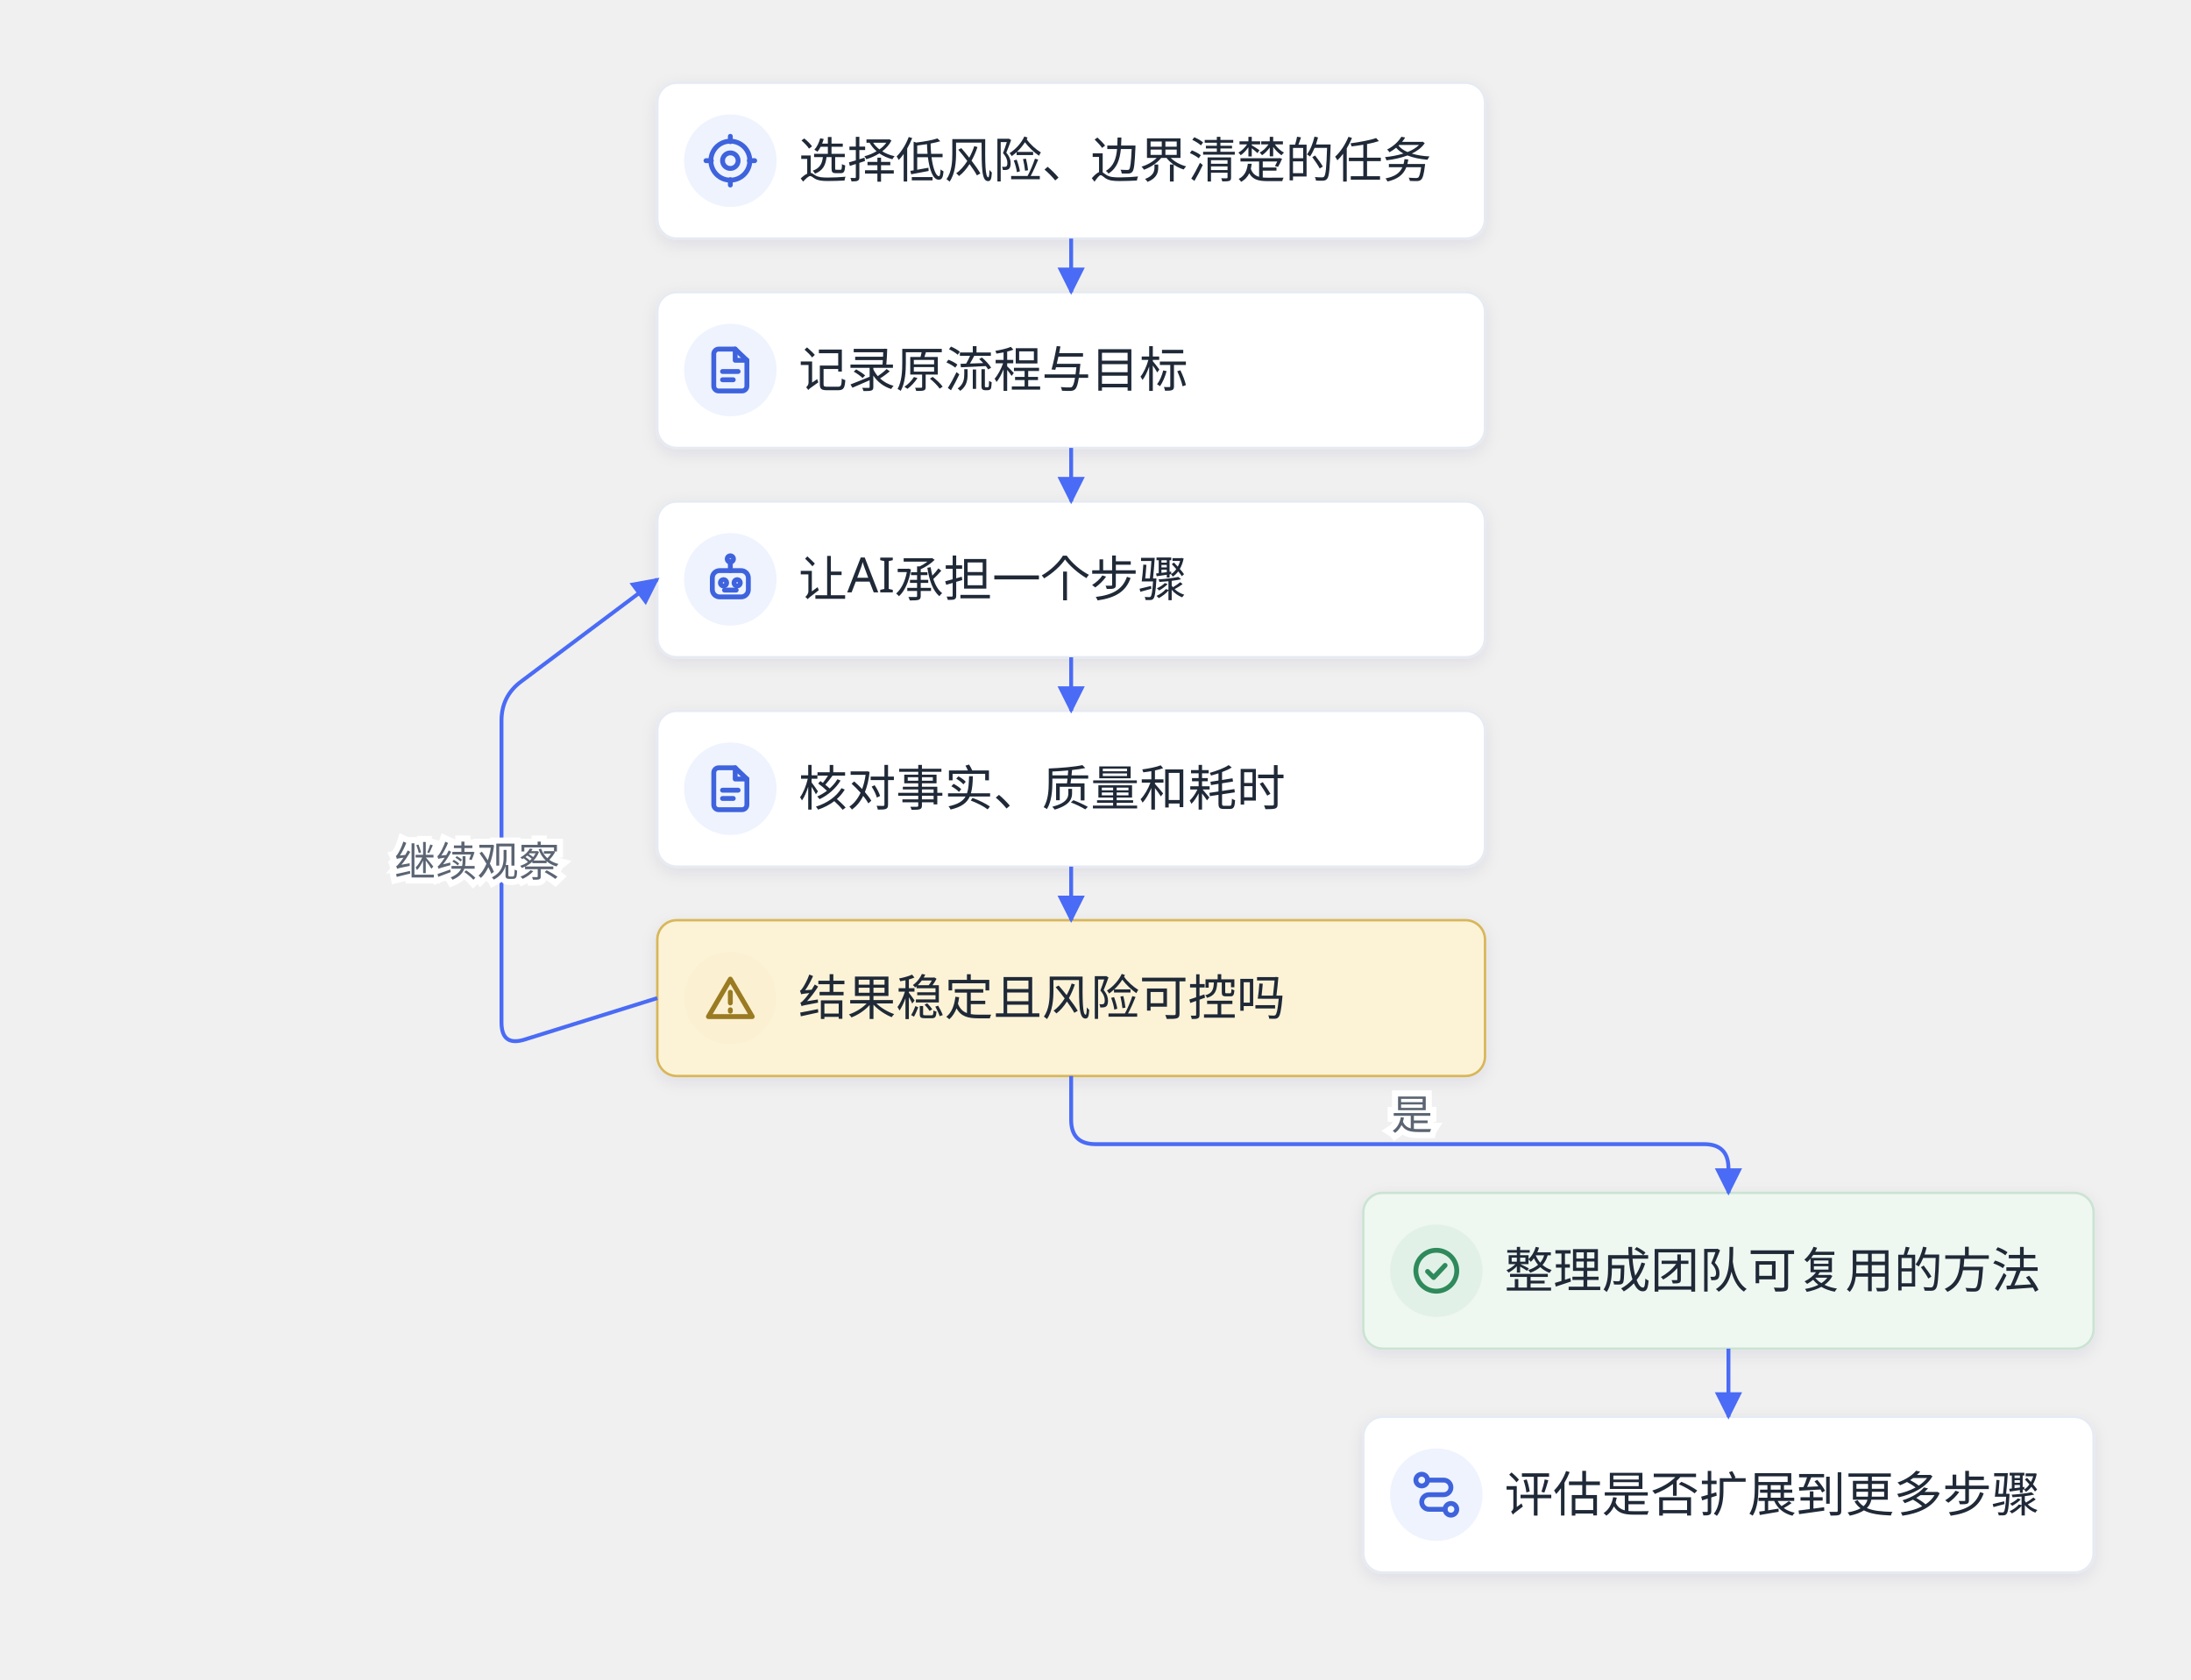
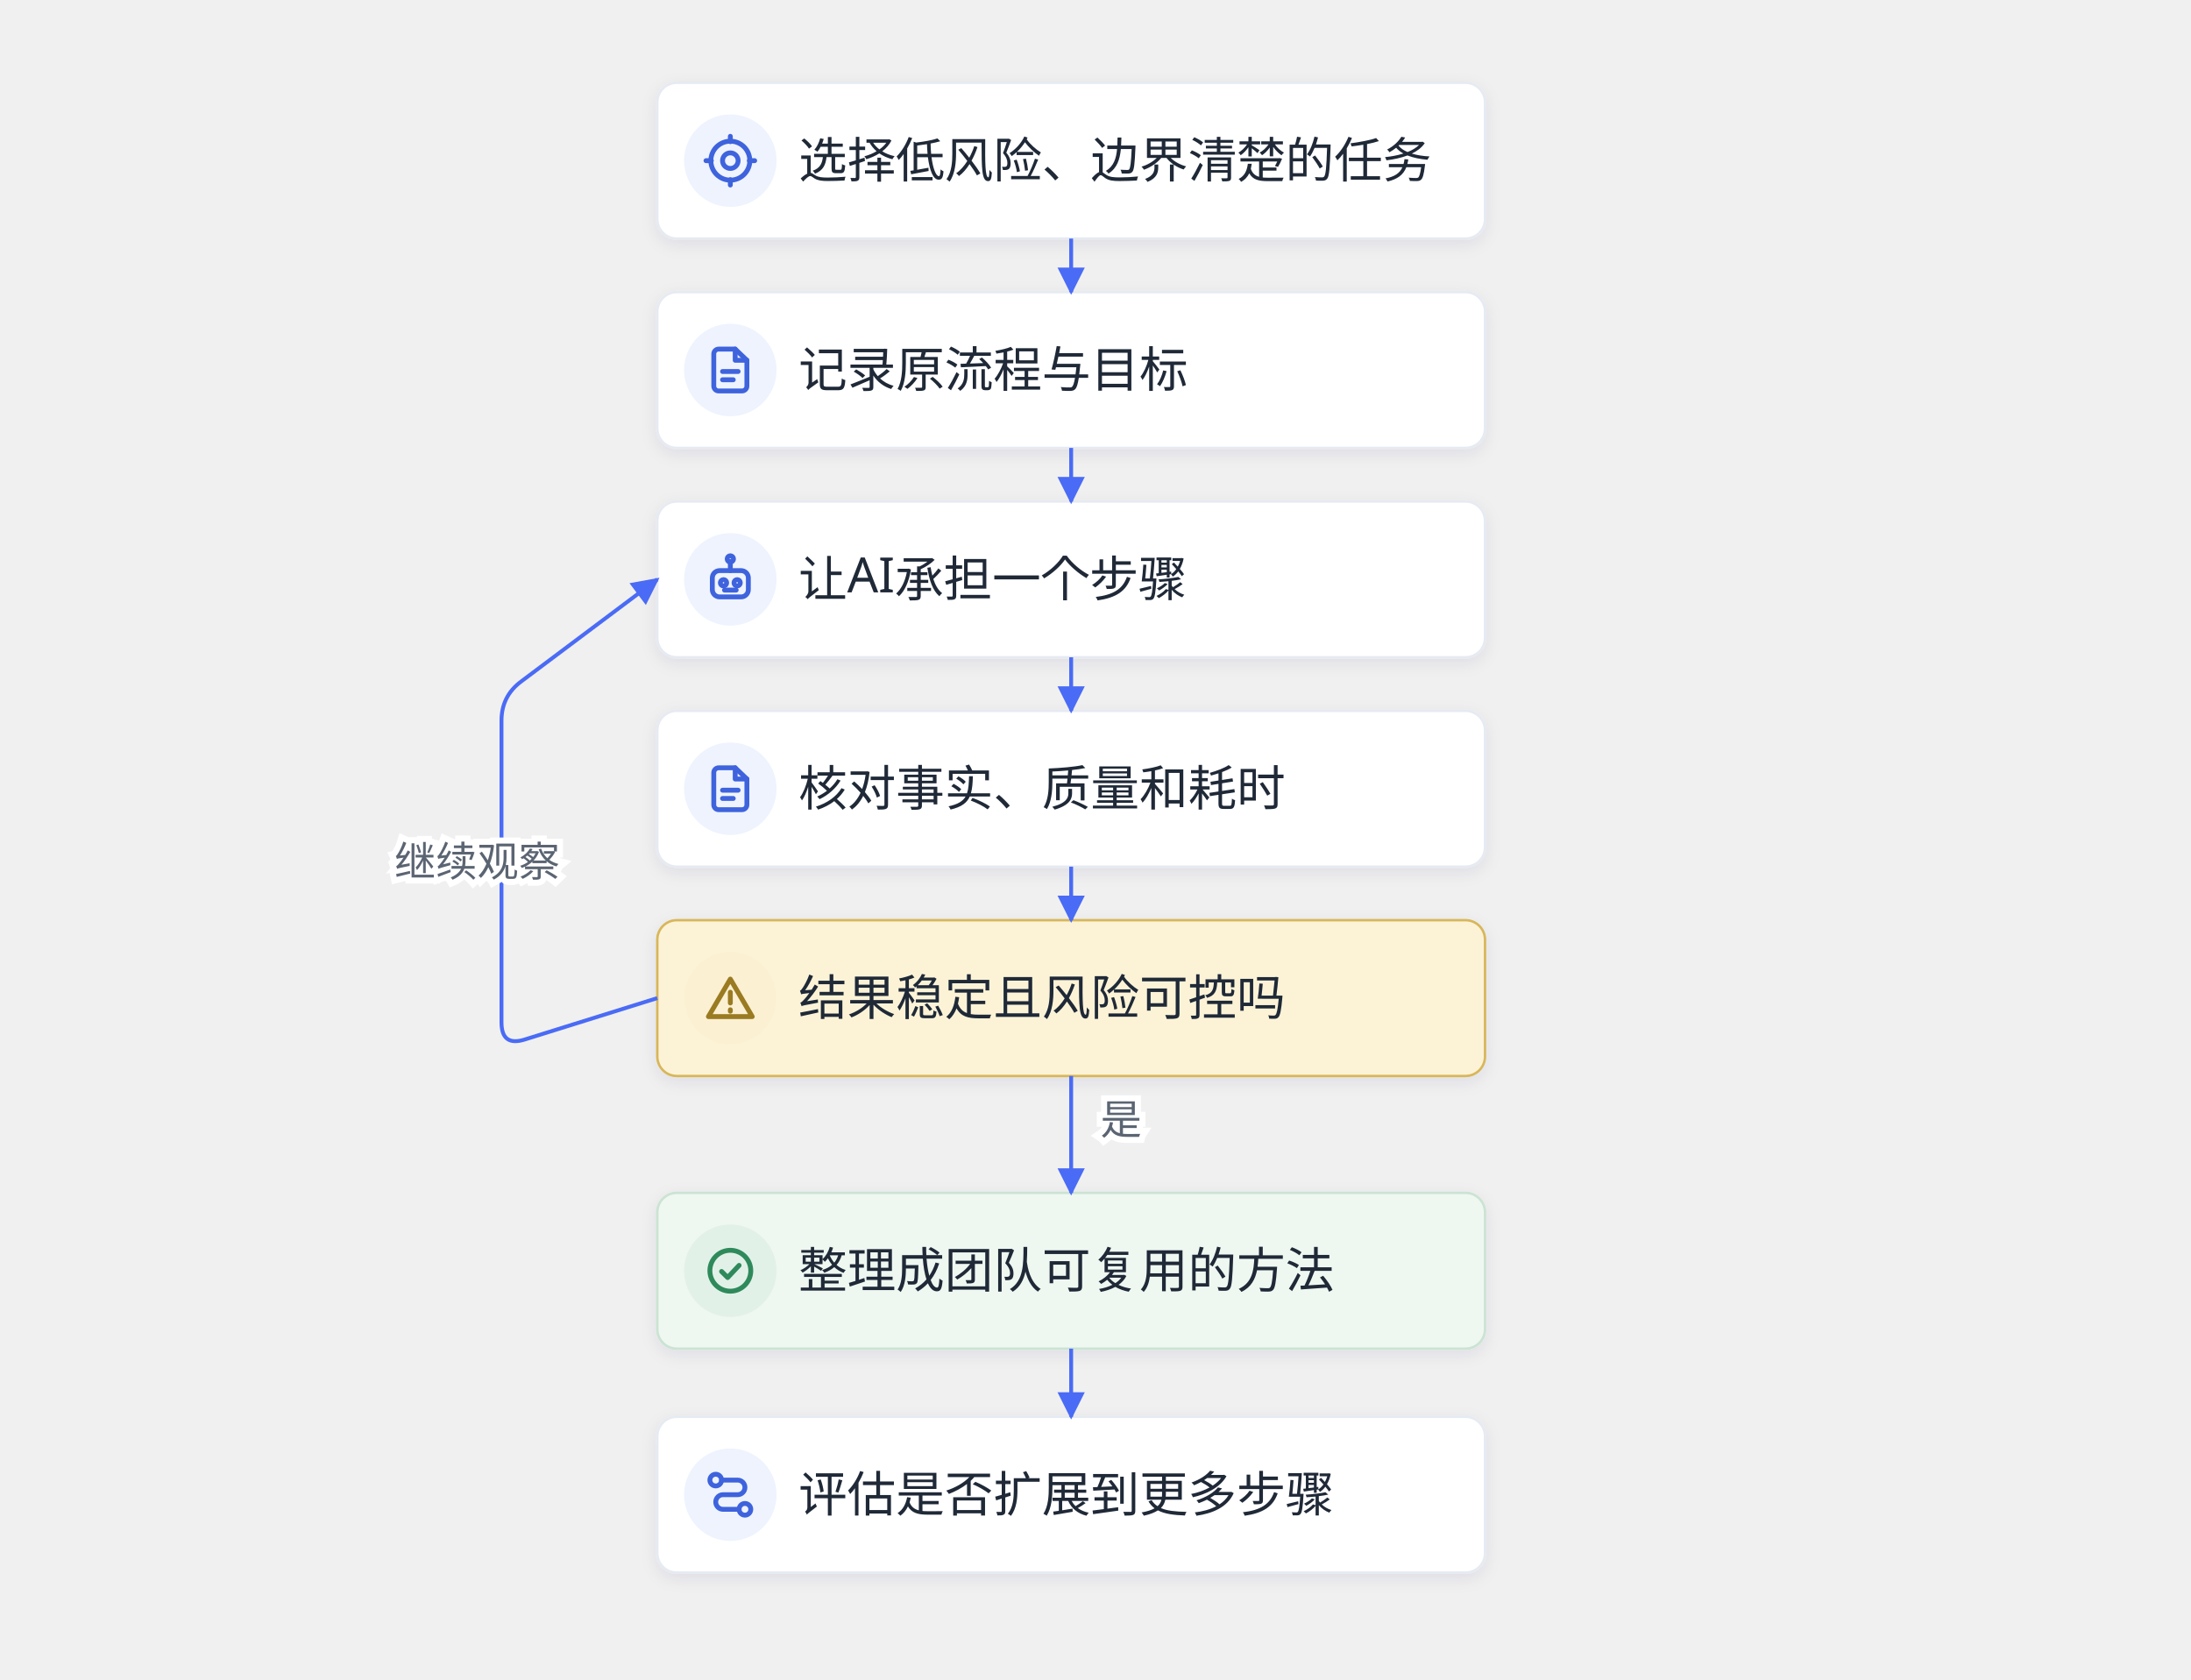
<svg xmlns="http://www.w3.org/2000/svg" viewBox="0 0 900 690" width="900" height="690" font-family="Microsoft YaHei, PingFang SC, Noto Sans SC, sans-serif">
  <defs>
    <filter id="cardShadow" x="-20%" y="-20%" width="140%" height="150%">
      <feDropShadow dx="0" dy="2" stdDeviation="3.2" flood-color="#1B2A5B" flood-opacity="0.08" />
    </filter>
    <marker id="ia" viewBox="0 0 10 10" refX="9" refY="5" markerWidth="7" markerHeight="7" orient="auto-start-reverse">
      <path d="M0,0 L10,5 L0,10 z" fill="#4A6BF5" />
    </marker>
  </defs>
  <rect x="270" y="34" width="340" height="64" rx="8" fill="#FFFFFF" stroke="#E6EAF2" stroke-width="1" filter="url(#cardShadow)" />
  <circle cx="300" cy="66" r="19" fill="#EEF3FE" />
  <g transform="translate(288,54) scale(1)" fill="none" stroke="#3E63DD" stroke-width="2" stroke-linecap="round" stroke-linejoin="round" vector-effect="non-scaling-stroke">
    <circle cx="12" cy="12" r="8" />
    <circle cx="12" cy="12" r="3.2" />
    <path d="M12 2v2.2M12 19.8V22M2 12h2.2M19.8 12H22" />
  </g>
  <text x="328" y="66" dominant-baseline="middle" font-size="20" fill="#1F2937">选择低风险、边界清楚的任务</text>
  <rect x="270" y="120" width="340" height="64" rx="8" fill="#FFFFFF" stroke="#E6EAF2" stroke-width="1" filter="url(#cardShadow)" />
  <circle cx="300" cy="152" r="19" fill="#EEF3FE" />
  <g transform="translate(288,140) scale(1)" fill="none" stroke="#3E63DD" stroke-width="2" stroke-linecap="round" stroke-linejoin="round" vector-effect="non-scaling-stroke">
    <path d="M14 3.4H7.2a2 2 0 0 0-2 2v13.2a2 2 0 0 0 2 2h9.6a2 2 0 0 0 2-2V8z" />
    <path d="M14 3.4V8h4.8" />
    <path d="M8.8 12.6h6.4M8.8 16h4.4" />
  </g>
  <text x="328" y="152" dominant-baseline="middle" font-size="20" fill="#1F2937">记录原流程与目标</text>
  <rect x="270" y="206" width="340" height="64" rx="8" fill="#FFFFFF" stroke="#E6EAF2" stroke-width="1" filter="url(#cardShadow)" />
  <circle cx="300" cy="238" r="19" fill="#EEF3FE" />
  <g transform="translate(288,226) scale(1)" fill="none" stroke="#3E63DD" stroke-width="2" stroke-linecap="round" stroke-linejoin="round" vector-effect="non-scaling-stroke">
    <rect x="4.6" y="8.4" width="14.8" height="10.8" rx="3" />
    <path d="M12 4.6v3.8" />
    <circle cx="12" cy="3.6" r="1.3" />
    <circle cx="9.2" cy="13.4" r="1.3" />
    <circle cx="14.8" cy="13.4" r="1.3" />
    <path d="M9.6 16.4h4.8" />
  </g>
  <text x="328" y="238" dominant-baseline="middle" font-size="20" fill="#1F2937">让AI承担一个步骤</text>
  <rect x="270" y="292" width="340" height="64" rx="8" fill="#FFFFFF" stroke="#E6EAF2" stroke-width="1" filter="url(#cardShadow)" />
  <circle cx="300" cy="324" r="19" fill="#EEF3FE" />
  <g transform="translate(288,312) scale(1)" fill="none" stroke="#3E63DD" stroke-width="2" stroke-linecap="round" stroke-linejoin="round" vector-effect="non-scaling-stroke">
    <path d="M14 3.4H7.2a2 2 0 0 0-2 2v13.2a2 2 0 0 0 2 2h9.6a2 2 0 0 0 2-2V8z" />
    <path d="M14 3.4V8h4.8" />
    <path d="M8.8 12.6h6.4M8.8 16h4.4" />
  </g>
  <text x="328" y="324" dominant-baseline="middle" font-size="20" fill="#1F2937">核对事实、质量和耗时</text>
  <rect x="270" y="378" width="340" height="64" rx="8" fill="#FCF3D7" stroke="#D8B65A" stroke-width="1" filter="url(#cardShadow)" />
  <circle cx="300" cy="410" r="19" fill="#FBF0D2" />
  <g transform="translate(288,398) scale(1)" fill="none" stroke="#9A7B22" stroke-width="2" stroke-linecap="round" stroke-linejoin="round" vector-effect="non-scaling-stroke">
    <path d="M12 4.2 21 19.6H3z" />
    <path d="M12 9.6v4.4M12 16.8v.6" />
  </g>
  <text x="328" y="410" dominant-baseline="middle" font-size="20" fill="#1F2937">结果稳定且风险可控吗</text>
-   <rect x="560" y="490" width="300" height="64" rx="8" fill="#EFF7F1" stroke="#CBE3D3" stroke-width="1" filter="url(#cardShadow)" />
-   <circle cx="590" cy="522" r="19" fill="#E2F1E8" />
-   <g transform="translate(578,510) scale(1)" fill="none" stroke="#2F8A5B" stroke-width="2" stroke-linecap="round" stroke-linejoin="round" vector-effect="non-scaling-stroke">
+   <rect x="270" y="490" width="340" height="64" rx="8" fill="#EFF7F1" stroke="#CBE3D3" stroke-width="1" filter="url(#cardShadow)" />
+   <circle cx="300" cy="522" r="19" fill="#E2F1E8" />
+   <g transform="translate(288,510) scale(1)" fill="none" stroke="#2F8A5B" stroke-width="2" stroke-linecap="round" stroke-linejoin="round" vector-effect="non-scaling-stroke">
    <circle cx="12" cy="12" r="8.4" />
    <path d="M8.4 12.3l2.5 2.5 4.7-5" />
  </g>
-   <text x="618" y="522" dominant-baseline="middle" font-size="20" fill="#1F2937">整理成团队可复用的方法</text>
-   <rect x="560" y="582" width="300" height="64" rx="8" fill="#FFFFFF" stroke="#E6EAF2" stroke-width="1" filter="url(#cardShadow)" />
-   <circle cx="590" cy="614" r="19" fill="#EEF3FE" />
-   <g transform="translate(578,602) scale(1)" fill="none" stroke="#3E63DD" stroke-width="2" stroke-linecap="round" stroke-linejoin="round" vector-effect="non-scaling-stroke">
+   <text x="328" y="522" dominant-baseline="middle" font-size="20" fill="#1F2937">整理成团队可复用的方法</text>
+   <rect x="270" y="582" width="340" height="64" rx="8" fill="#FFFFFF" stroke="#E6EAF2" stroke-width="1" filter="url(#cardShadow)" />
+   <circle cx="300" cy="614" r="19" fill="#EEF3FE" />
+   <g transform="translate(288,602) scale(1)" fill="none" stroke="#3E63DD" stroke-width="2" stroke-linecap="round" stroke-linejoin="round" vector-effect="non-scaling-stroke">
    <circle cx="6" cy="6" r="2.4" />
    <circle cx="18" cy="18" r="2.4" />
    <path d="M8.4 6H15a3 3 0 0 1 0 6h-6a3 3 0 0 0 0 6h6.6" />
  </g>
-   <text x="618" y="614" dominant-baseline="middle" font-size="20" fill="#1F2937">评估是否扩展到更多步骤</text>
+   <text x="328" y="614" dominant-baseline="middle" font-size="20" fill="#1F2937">评估是否扩展到更多步骤</text>
  <path d="M440,98 L440,120" fill="none" stroke="#4A6BF5" stroke-width="1.6" marker-end="url(#ia)" />
  <path d="M440,184 L440,206" fill="none" stroke="#4A6BF5" stroke-width="1.6" marker-end="url(#ia)" />
  <path d="M440,270 L440,292" fill="none" stroke="#4A6BF5" stroke-width="1.6" marker-end="url(#ia)" />
  <path d="M440,356 L440,378" fill="none" stroke="#4A6BF5" stroke-width="1.6" marker-end="url(#ia)" />
-   <path d="M440,442 L440,460 Q440,470 450,470 L700,470 Q710,470 710,480 L710,490" fill="none" stroke="#4A6BF5" stroke-width="1.6" marker-end="url(#ia)" />
-   <text x="580" y="464" text-anchor="middle" font-size="17" fill="#5B6472" stroke="#fff" stroke-width="5" paint-order="stroke">是</text>
+   <path d="M440,442 L440,490" fill="none" stroke="#4A6BF5" stroke-width="1.6" marker-end="url(#ia)" />
+   <text x="452" y="466" text-anchor="start" font-size="17" fill="#5B6472" stroke="#fff" stroke-width="5" paint-order="stroke">是</text>
  <path d="M270,410 L215.545,427.017 Q206,430 206,420 L206,296 Q206,286 214,280 L270,238" fill="none" stroke="#4A6BF5" stroke-width="1.6" marker-end="url(#ia)" />
  <text x="196" y="360" text-anchor="middle" font-size="17" fill="#5B6472" stroke="#fff" stroke-width="5" paint-order="stroke">继续观察</text>
-   <path d="M710,554 L710,582" fill="none" stroke="#4A6BF5" stroke-width="1.6" marker-end="url(#ia)" />
+   <path d="M440,554 L440,582" fill="none" stroke="#4A6BF5" stroke-width="1.6" marker-end="url(#ia)" />
</svg>
